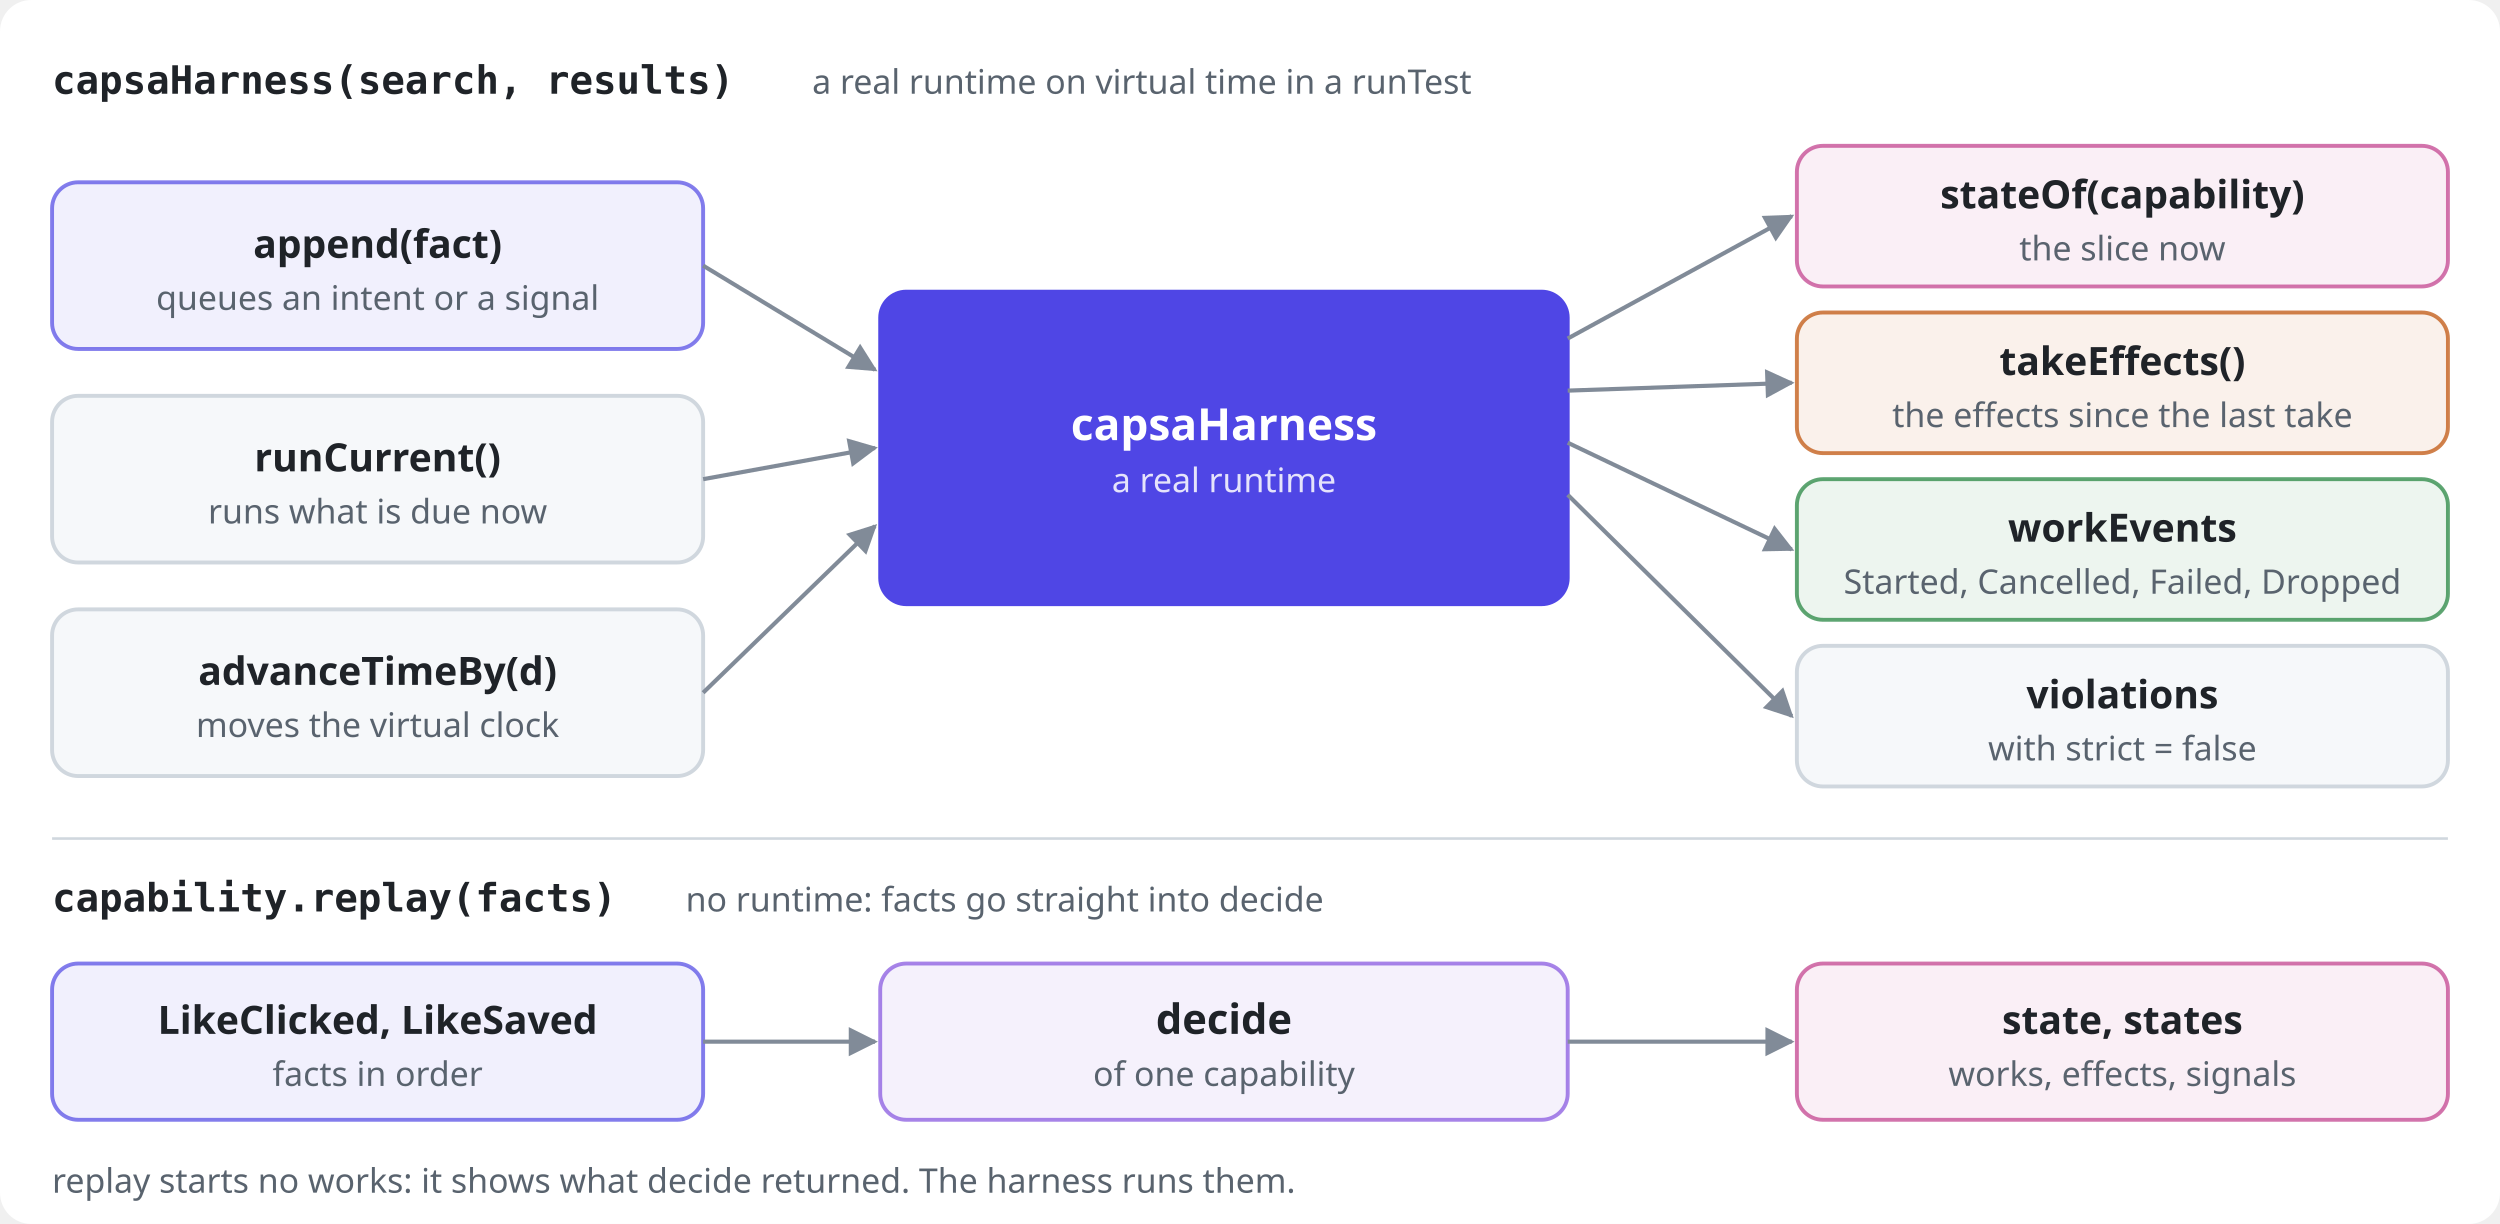
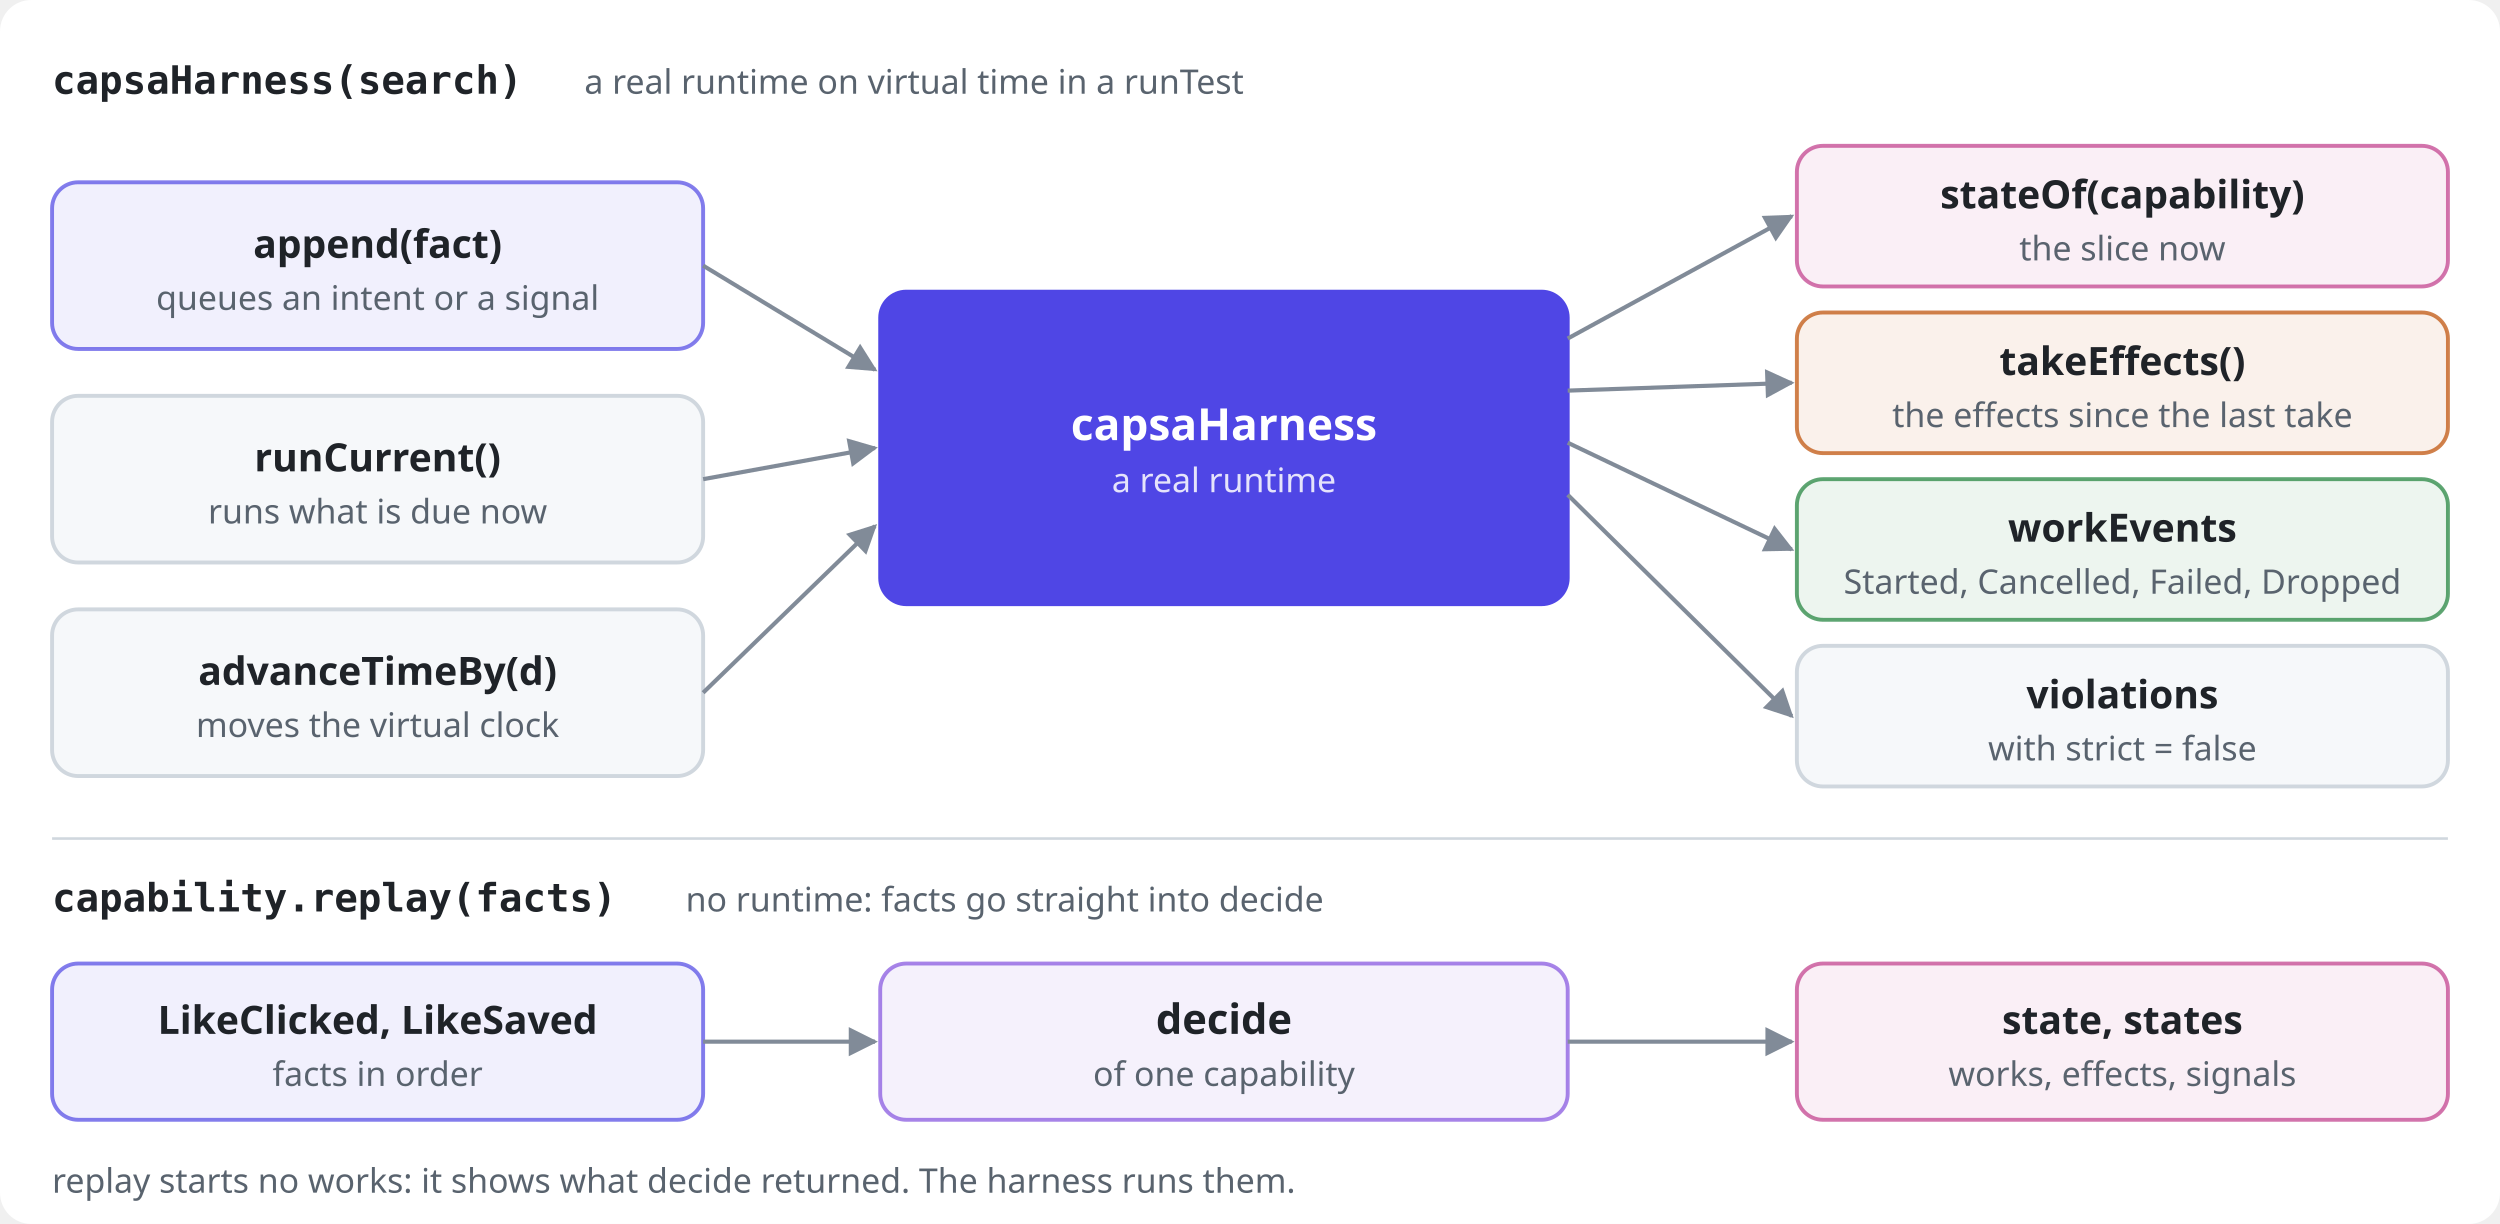
<svg xmlns="http://www.w3.org/2000/svg" width="960" height="470" viewBox="0 0 960 470" font-family="-apple-system, BlinkMacSystemFont, 'Segoe UI', 'Noto Sans', Helvetica, Arial, sans-serif" role="img">
  <defs>
    <marker id="m0" viewBox="0 0 10 10" refX="9" refY="5" markerWidth="7" markerHeight="7" orient="auto-start-reverse">
      <path d="M0 0 L10 5 L0 10z" fill="#818b98" />
    </marker>
  </defs>
  <rect width="960" height="470" rx="12" fill="#ffffff" />
-   <text x="20" y="36" font-size="15" fill="#1f2328" font-weight="700" font-family="ui-monospace, SFMono-Regular, 'SF Mono', Menlo, Consolas, monospace">capsaHarness(search, results)</text>
-   <text x="311.88" y="36" font-size="13" fill="#59636e">a real runtime on virtual time in a runTest</text>
+   <text x="20" y="36" font-size="15" fill="#1f2328" font-weight="700" font-family="ui-monospace, SFMono-Regular, 'SF Mono', Menlo, Consolas, monospace">capsaHarness(search)</text>
+   <text x="224.4" y="36" font-size="13" fill="#59636e">a real runtime on virtual time in a runTest</text>
  <rect x="20" y="70" width="250" height="64" rx="10" fill="#4f46e5" fill-opacity="0.08" stroke="#4f46e5" stroke-width="1.5" stroke-opacity="0.7" />
  <text x="145" y="99" font-size="15" fill="#1f2328" font-weight="700" text-anchor="middle">append(fact)</text>
  <text x="145" y="119" font-size="13" fill="#59636e" text-anchor="middle">queues an intent or a signal</text>
  <path d="M270 102 L336 142" fill="none" stroke="#818b98" stroke-width="1.6" stroke-linejoin="round" marker-end="url(#m0)" />
  <rect x="20" y="152" width="250" height="64" rx="10" fill="#f6f8fa" stroke="#d0d7de" stroke-width="1.5" />
  <text x="145" y="181" font-size="15" fill="#1f2328" font-weight="700" text-anchor="middle">runCurrent()</text>
  <text x="145" y="201" font-size="13" fill="#59636e" text-anchor="middle">runs what is due now</text>
  <path d="M270 184 L336 172" fill="none" stroke="#818b98" stroke-width="1.6" stroke-linejoin="round" marker-end="url(#m0)" />
  <rect x="20" y="234" width="250" height="64" rx="10" fill="#f6f8fa" stroke="#d0d7de" stroke-width="1.5" />
  <text x="145" y="263" font-size="15" fill="#1f2328" font-weight="700" text-anchor="middle">advanceTimeBy(d)</text>
  <text x="145" y="283" font-size="13" fill="#59636e" text-anchor="middle">moves the virtual clock</text>
  <path d="M270 266 L336 202" fill="none" stroke="#818b98" stroke-width="1.6" stroke-linejoin="round" marker-end="url(#m0)" />
  <rect x="338" y="112" width="264" height="120" rx="10" fill="#4f46e5" stroke="#4f46e5" stroke-width="1.5" />
  <text x="470" y="169" font-size="17" fill="#ffffff" font-weight="700" text-anchor="middle">capsaHarness</text>
  <text x="470" y="189" font-size="13" fill="#ffffff" text-anchor="middle" fill-opacity="0.85">a real runtime</text>
  <rect x="690" y="56" width="250" height="54" rx="10" fill="#bf3989" fill-opacity="0.08" stroke="#bf3989" stroke-width="1.5" stroke-opacity="0.7" />
  <text x="815" y="80" font-size="15" fill="#1f2328" font-weight="700" text-anchor="middle">stateOf(capability)</text>
  <text x="815" y="100" font-size="13" fill="#59636e" text-anchor="middle">the slice now</text>
  <path d="M602 130 L688 83" fill="none" stroke="#818b98" stroke-width="1.6" stroke-linejoin="round" marker-end="url(#m0)" />
  <rect x="690" y="120" width="250" height="54" rx="10" fill="#bc4c00" fill-opacity="0.08" stroke="#bc4c00" stroke-width="1.5" stroke-opacity="0.7" />
  <text x="815" y="144" font-size="15" fill="#1f2328" font-weight="700" text-anchor="middle">takeEffects()</text>
  <text x="815" y="164" font-size="13" fill="#59636e" text-anchor="middle">the effects since the last take</text>
  <path d="M602 150 L688 147" fill="none" stroke="#818b98" stroke-width="1.6" stroke-linejoin="round" marker-end="url(#m0)" />
  <rect x="690" y="184" width="250" height="54" rx="10" fill="#1a7f37" fill-opacity="0.08" stroke="#1a7f37" stroke-width="1.5" stroke-opacity="0.7" />
  <text x="815" y="208" font-size="15" fill="#1f2328" font-weight="700" text-anchor="middle">workEvents</text>
  <text x="815" y="228" font-size="13" fill="#59636e" text-anchor="middle">Started, Cancelled, Failed, Dropped</text>
  <path d="M602 170 L688 211" fill="none" stroke="#818b98" stroke-width="1.6" stroke-linejoin="round" marker-end="url(#m0)" />
  <rect x="690" y="248" width="250" height="54" rx="10" fill="#f6f8fa" stroke="#d0d7de" stroke-width="1.5" />
  <text x="815" y="272" font-size="15" fill="#1f2328" font-weight="700" text-anchor="middle">violations</text>
  <text x="815" y="292" font-size="13" fill="#59636e" text-anchor="middle">with strict = false</text>
  <path d="M602 190 L688 275" fill="none" stroke="#818b98" stroke-width="1.6" stroke-linejoin="round" marker-end="url(#m0)" />
  <path d="M20 322 L940 322" stroke="#d0d7de" stroke-width="1" />
  <text x="20" y="350" font-size="15" fill="#1f2328" font-weight="700" font-family="ui-monospace, SFMono-Regular, 'SF Mono', Menlo, Consolas, monospace">capability.replay(facts)</text>
  <text x="263.28" y="350" font-size="13" fill="#59636e">no runtime: facts go straight into decide</text>
  <rect x="20" y="370" width="250" height="60" rx="10" fill="#4f46e5" fill-opacity="0.08" stroke="#4f46e5" stroke-width="1.5" stroke-opacity="0.7" />
  <text x="145" y="397" font-size="15" fill="#1f2328" font-weight="700" text-anchor="middle">LikeClicked, LikeSaved</text>
  <text x="145" y="417" font-size="13" fill="#59636e" text-anchor="middle">facts in order</text>
  <rect x="338" y="370" width="264" height="60" rx="10" fill="#8250df" fill-opacity="0.08" stroke="#8250df" stroke-width="1.5" stroke-opacity="0.7" />
  <text x="470" y="397" font-size="16" fill="#1f2328" font-weight="700" text-anchor="middle">decide</text>
  <text x="470" y="417" font-size="13" fill="#59636e" text-anchor="middle">of one capability</text>
  <rect x="690" y="370" width="250" height="60" rx="10" fill="#bf3989" fill-opacity="0.08" stroke="#bf3989" stroke-width="1.5" stroke-opacity="0.7" />
  <text x="815" y="397" font-size="15" fill="#1f2328" font-weight="700" text-anchor="middle">state, states</text>
  <text x="815" y="417" font-size="13" fill="#59636e" text-anchor="middle">works, effects, signals</text>
  <path d="M270 400 L336 400" fill="none" stroke="#818b98" stroke-width="1.6" stroke-linejoin="round" marker-end="url(#m0)" />
  <path d="M602 400 L688 400" fill="none" stroke="#818b98" stroke-width="1.6" stroke-linejoin="round" marker-end="url(#m0)" />
  <text x="20" y="458" font-size="13" fill="#59636e">replay starts no works: it shows what decide returned. The harness runs them.</text>
</svg>
